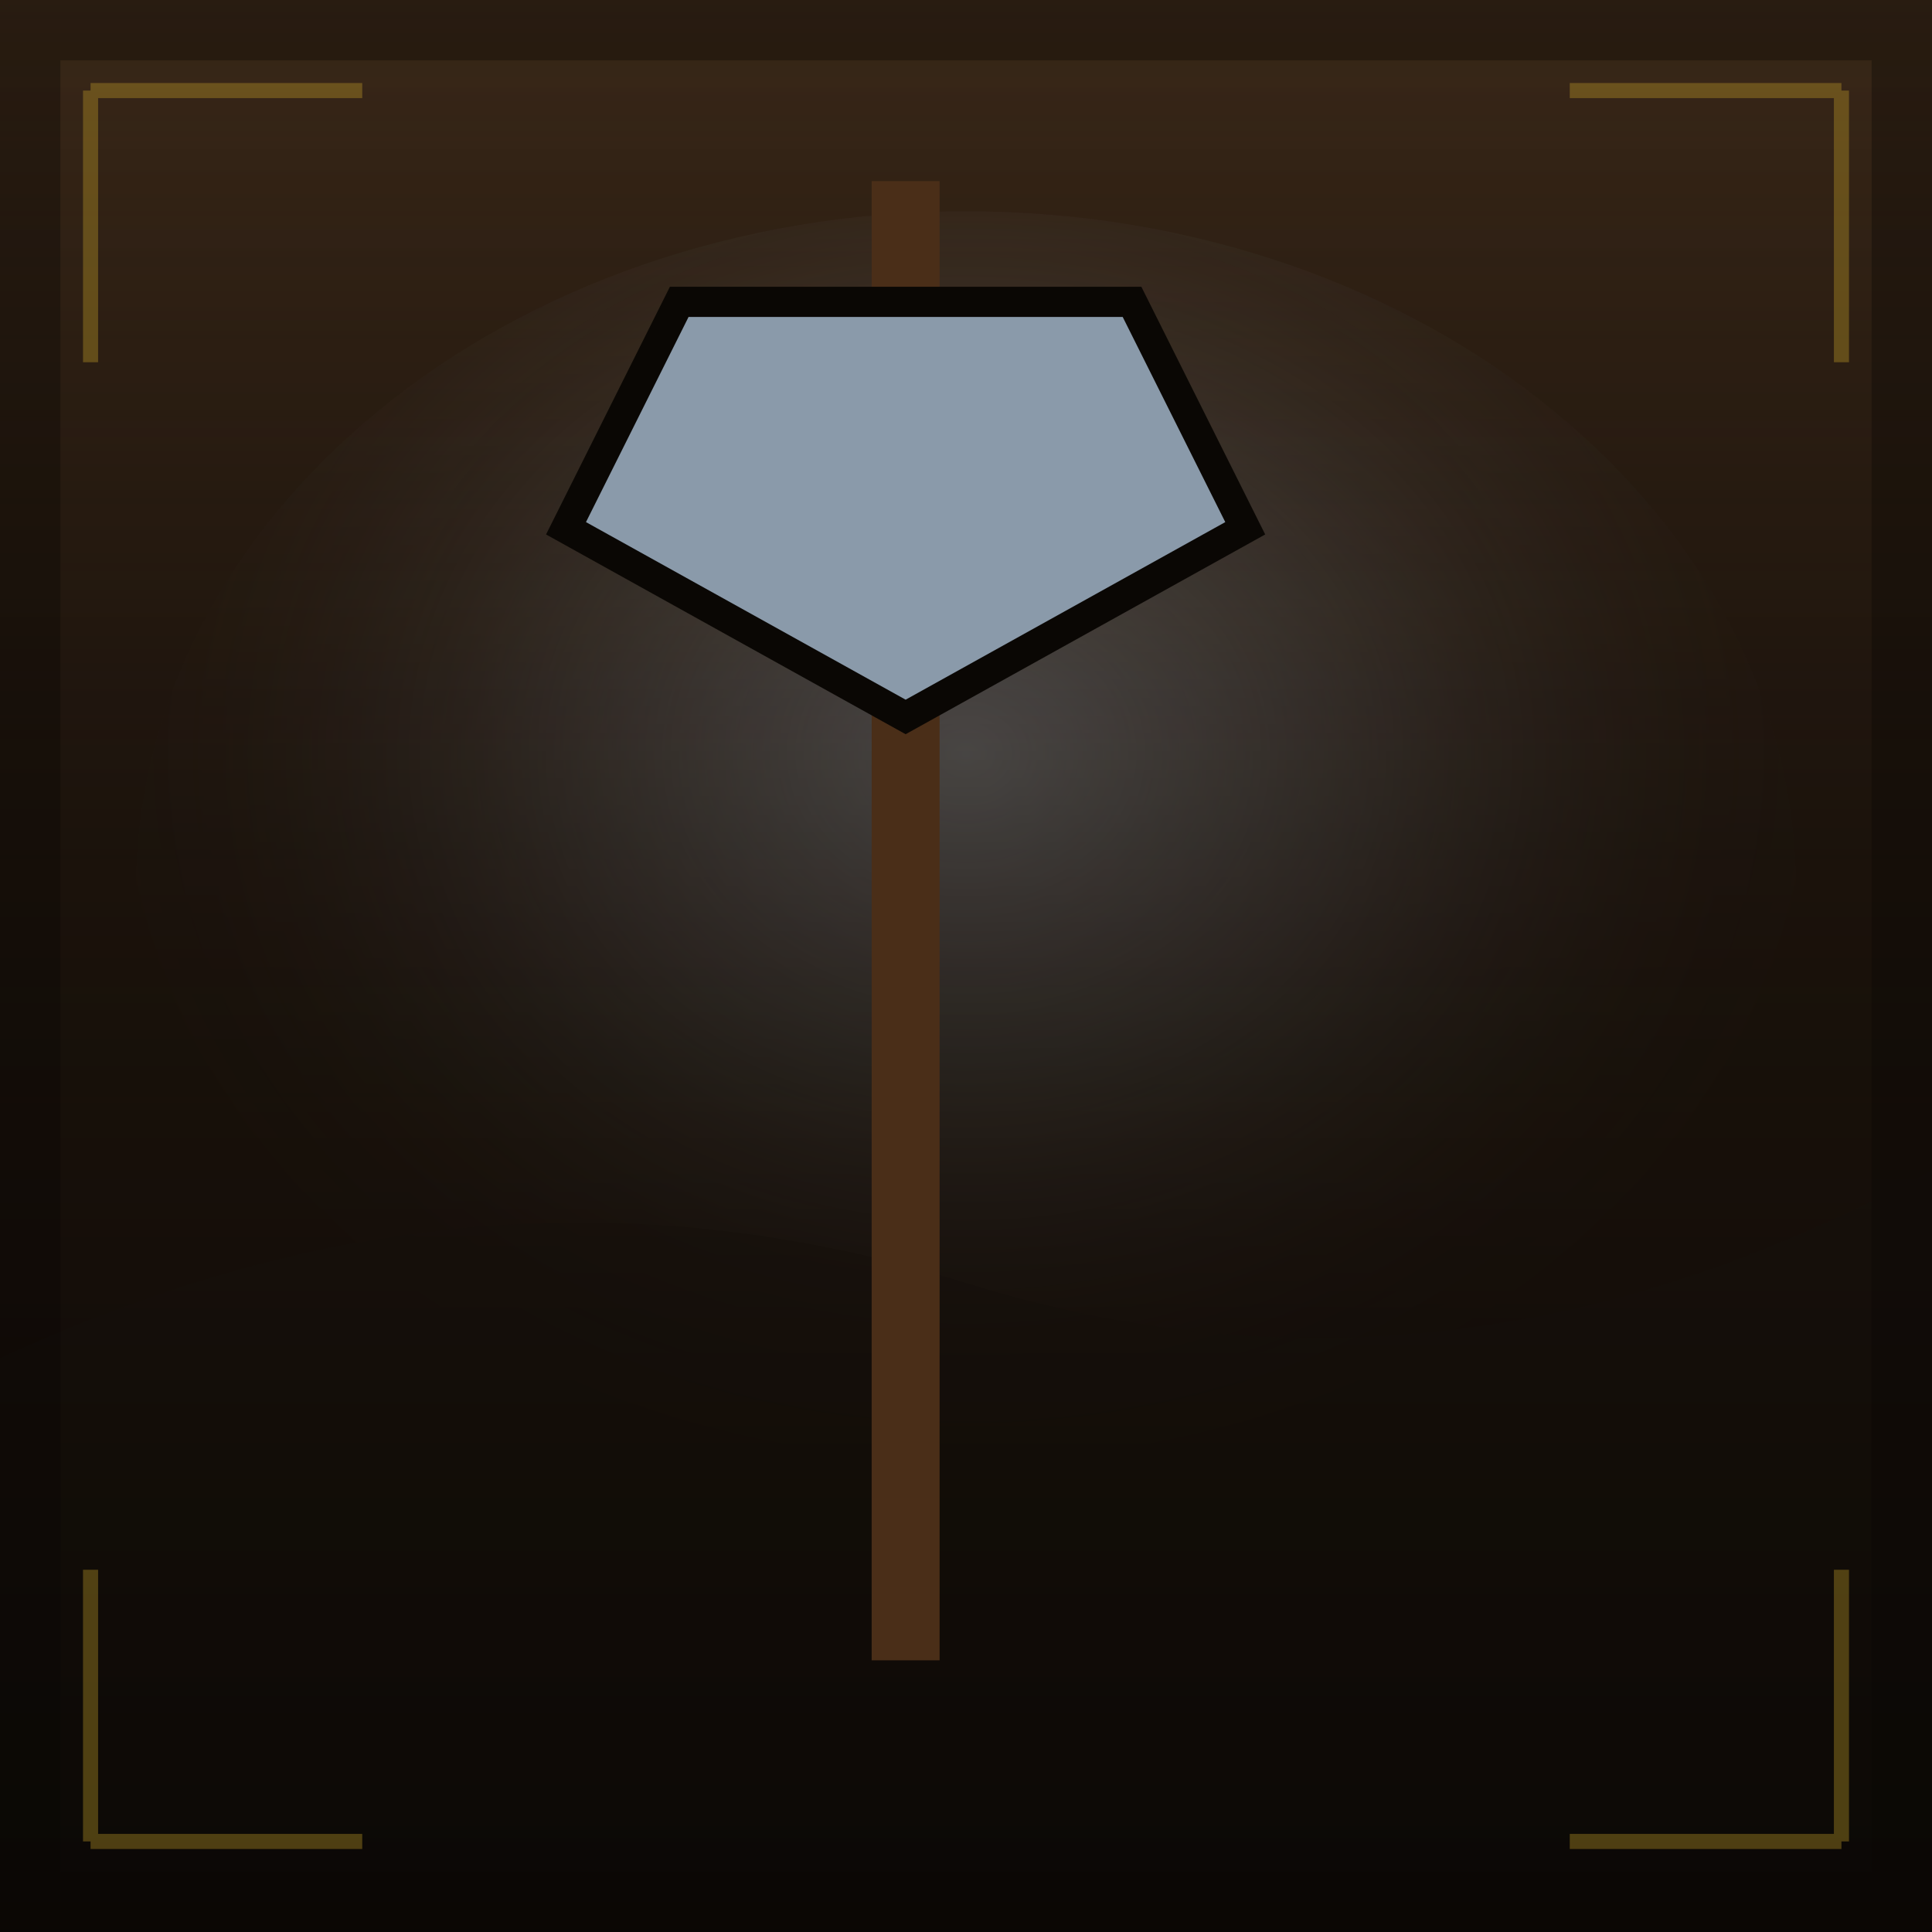
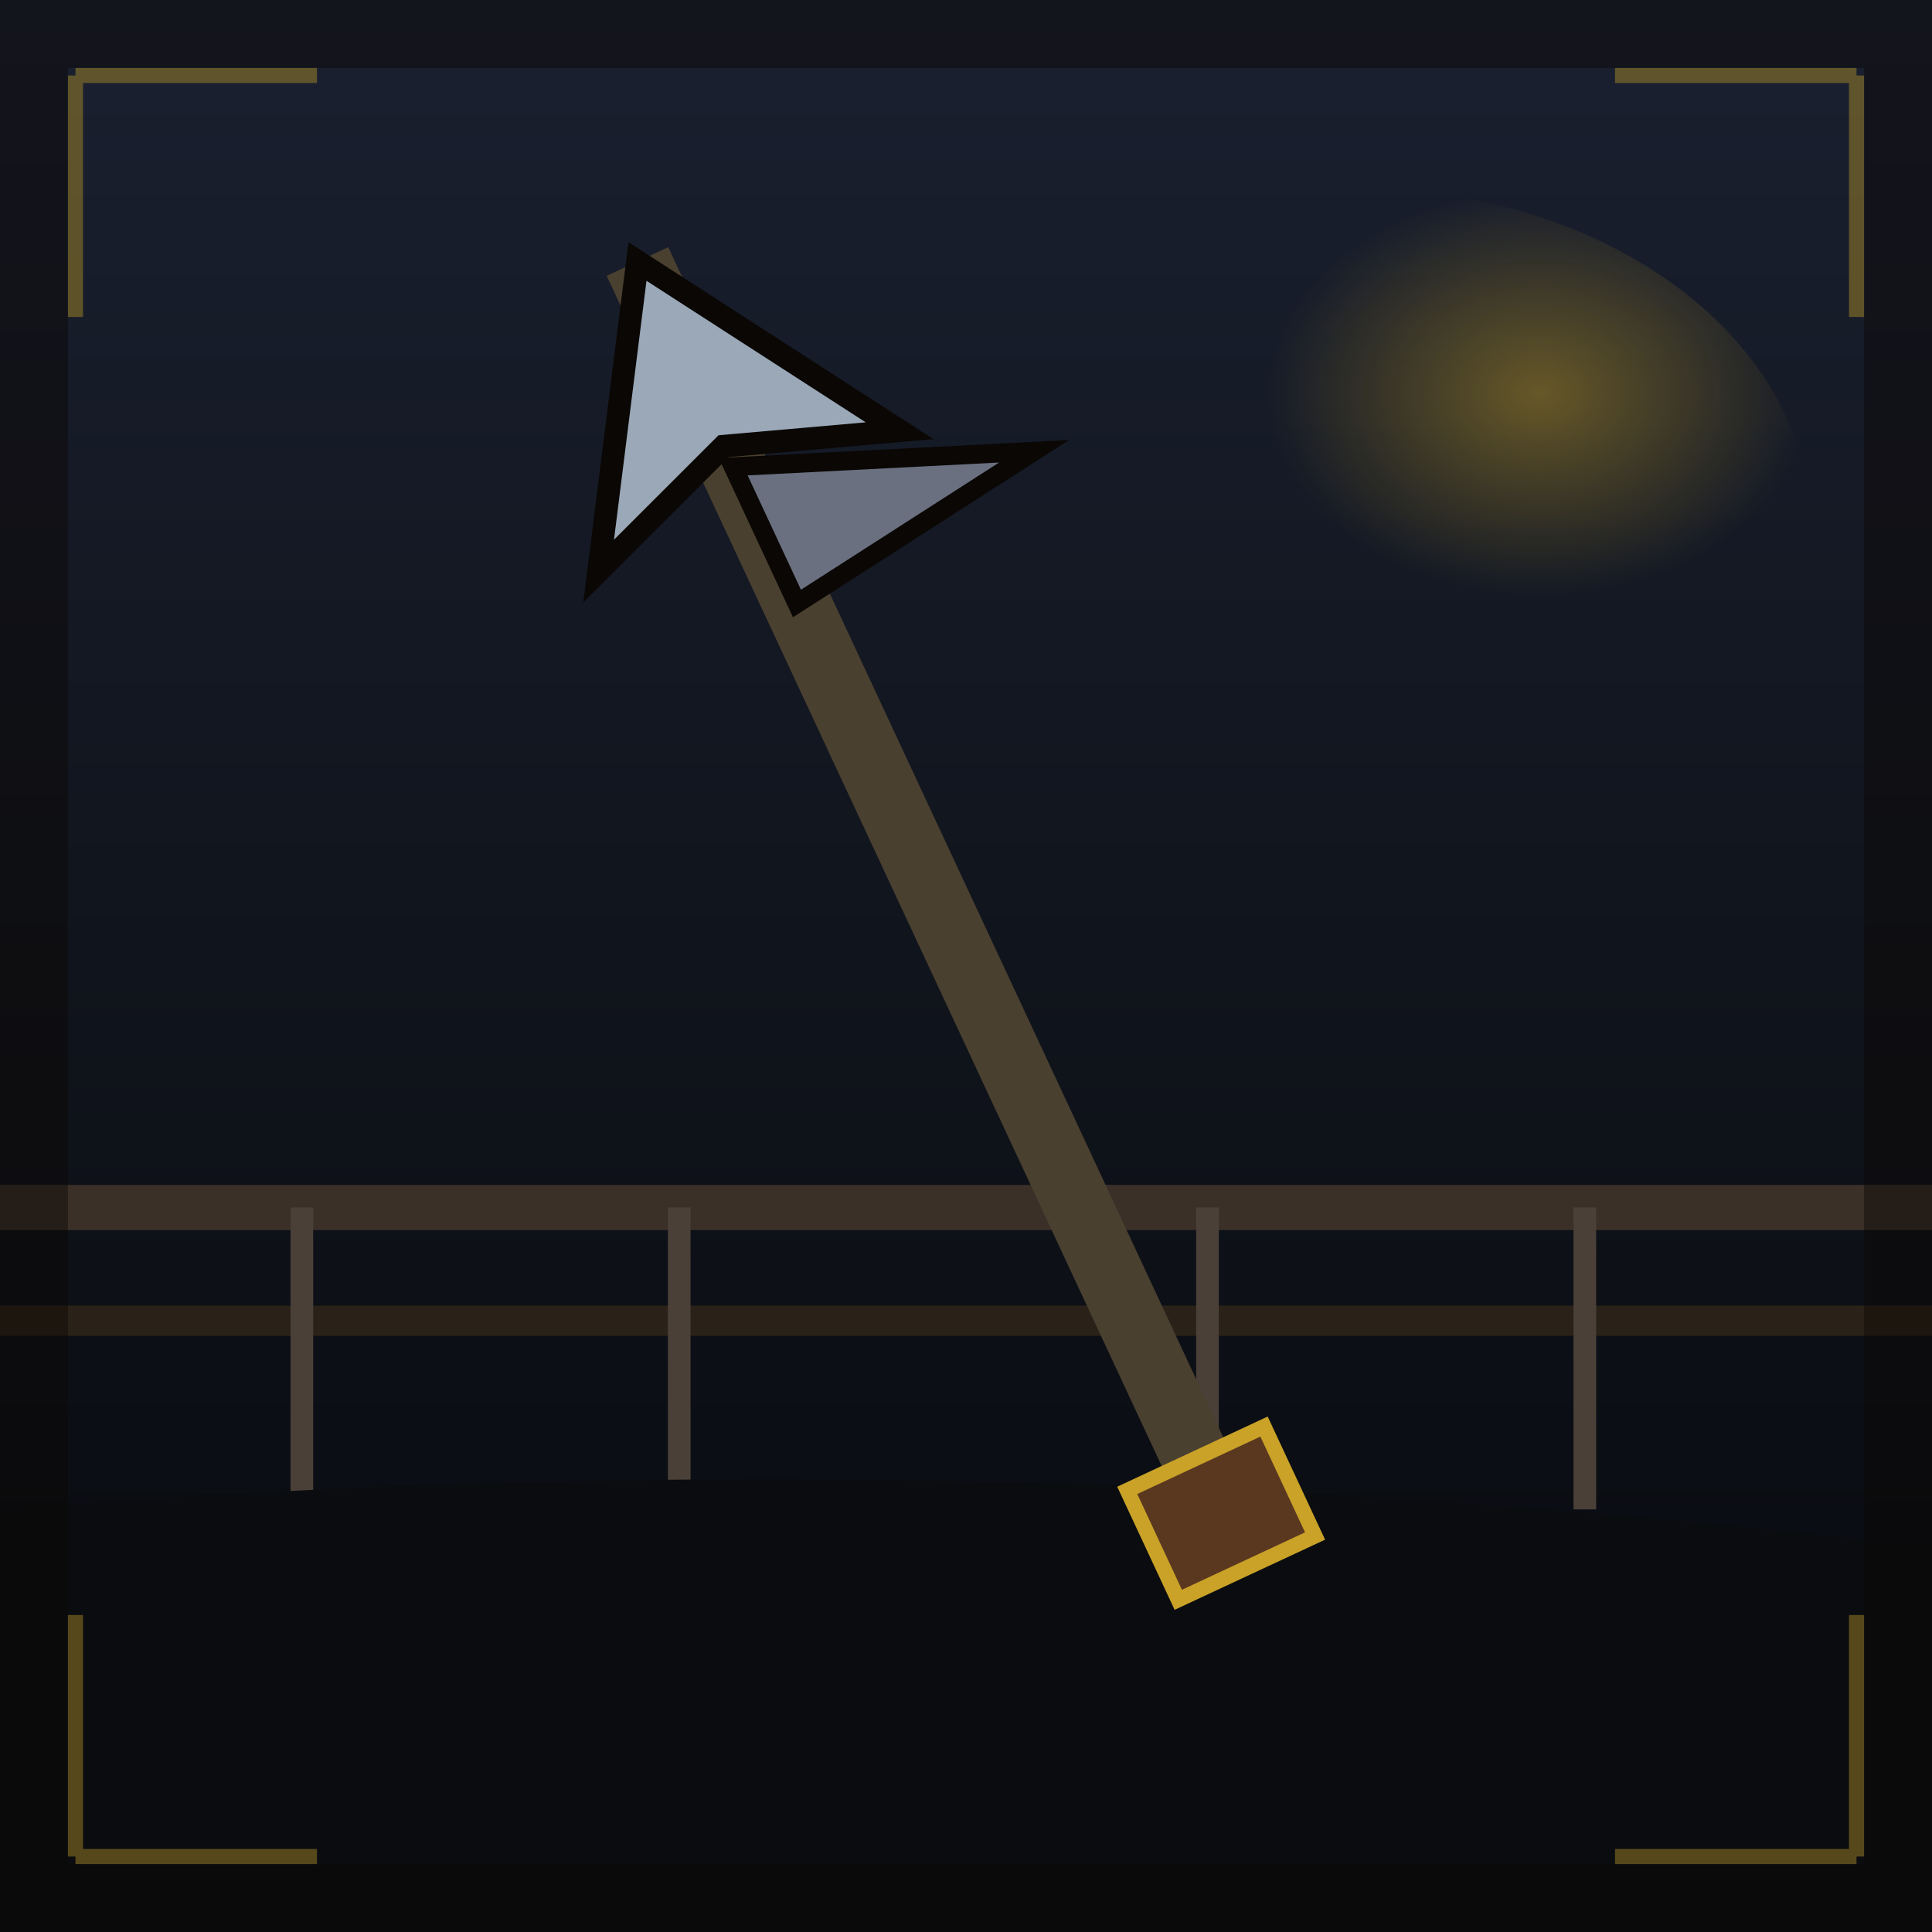
- <svg xmlns="http://www.w3.org/2000/svg" width="256" height="256" viewBox="0 0 256 256" fill="none" role="img" aria-label="polearm">
+ <svg xmlns="http://www.w3.org/2000/svg" width="256" height="256" viewBox="0 0 256 256" fill="none" role="img" aria-label="polearm plate bridge night">
  <defs>
-     <linearGradient id="skypolearm1" x1="0" y1="0" x2="0" y2="1">
-       <stop offset="0%" stop-color="#3a2818" />
-       <stop offset="45%" stop-color="#1a120c" />
-       <stop offset="100%" stop-color="#0a0704" />
+     <linearGradient id="sky-p1" x1="0" y1="0" x2="0" y2="1">
+       <stop offset="0%" stop-color="#1a2030" />
+       <stop offset="50%" stop-color="#10141c" />
+       <stop offset="100%" stop-color="#06080c" />
    </linearGradient>
-     <radialGradient id="glowpolearm1" cx="50%" cy="40%" r="55%">
-       <stop offset="0%" stop-color="#a8b4c0" stop-opacity="0.45" />
-       <stop offset="55%" stop-color="#a8b4c0" stop-opacity="0.12" />
-       <stop offset="100%" stop-color="#0a0704" stop-opacity="0" />
+     <radialGradient id="lamp-p1" cx="70%" cy="30%" r="30%">
+       <stop offset="0%" stop-color="#c9a227" stop-opacity="0.45" />
+       <stop offset="100%" stop-color="#c9a227" stop-opacity="0" />
    </radialGradient>
-     <linearGradient id="groundpolearm1" x1="0" y1="0" x2="0" y2="1">
-       <stop offset="0%" stop-color="#2a1c10" stop-opacity="0" />
-       <stop offset="100%" stop-color="#0a0704" stop-opacity="0.85" />
-     </linearGradient>
  </defs>
-   <rect width="256" height="256" fill="url(#skypolearm1)" />
-   <ellipse cx="128" cy="118" rx="110" ry="90" fill="url(#glowpolearm1)" />
-   <path d="M0 180 Q64 150 128 170 Q192 190 256 155 V256 H0 Z" fill="#14100c" opacity="0.55" />
-   <rect width="256" height="256" fill="url(#groundpolearm1)" />
-   <rect width="256" height="256" fill="none" stroke="#0a0704" stroke-width="16" opacity="0.35" />
-   <g transform="translate(0,0)">
-     <path d="M120 24 V220" stroke="#4a2e18" stroke-width="9" />
-     <path d="M90 40 L150 40 L165 70 L120 95 L75 70 Z" fill="#8a9aaa" stroke="#0a0704" stroke-width="4" />
+   <rect width="256" height="256" fill="url(#sky-p1)" />
+   <ellipse cx="180" cy="70" rx="60" ry="45" fill="url(#lamp-p1)" />
+   <path d="M0 160 H256" stroke="#3a3028" stroke-width="6" />
+   <path d="M0 175 H256" stroke="#2a2218" stroke-width="4" />
+   <g stroke="#4a4038" stroke-width="3">
+     <path d="M40 160 V200" />
+     <path d="M90 160 V200" />
+     <path d="M160 160 V200" />
+     <path d="M210 160 V200" />
  </g>
-   <path d="M12 12 H48 M12 12 V48" stroke="#c9a227" stroke-width="2" opacity="0.35" />
-   <path d="M244 12 H208 M244 12 V48" stroke="#c9a227" stroke-width="2" opacity="0.35" />
-   <path d="M12 244 H48 M12 244 V208" stroke="#c9a227" stroke-width="2" opacity="0.35" />
-   <path d="M244 244 H208 M244 244 V208" stroke="#c9a227" stroke-width="2" opacity="0.35" />
+   <path d="M0 200 Q128 190 256 205 V256 H0 Z" fill="#0a0c10" />
+   <g transform="rotate(-25 128 128)">
+     <path d="M128 25 V210" stroke="#4a4030" stroke-width="9" />
+     <path d="M128 25 L150 60 L128 52 L106 60 Z" fill="#9aa8b8" stroke="#0a0704" stroke-width="3" />
+     <path d="M128 55 L165 70 L128 75 Z" fill="#6a7080" stroke="#0a0704" stroke-width="2.5" />
+     <rect x="118" y="200" width="20" height="16" fill="#5a3820" stroke="#c9a227" stroke-width="2" />
+   </g>
+   <rect width="256" height="256" fill="none" stroke="#0a0704" stroke-width="18" opacity="0.45" />
+   <path d="M10 10 H42 M10 10 V42" stroke="#c9a227" stroke-width="2" opacity="0.4" />
+   <path d="M246 10 H214 M246 10 V42" stroke="#c9a227" stroke-width="2" opacity="0.4" />
+   <path d="M10 246 H42 M10 246 V214" stroke="#c9a227" stroke-width="2" opacity="0.4" />
+   <path d="M246 246 H214 M246 246 V214" stroke="#c9a227" stroke-width="2" opacity="0.4" />
</svg>
